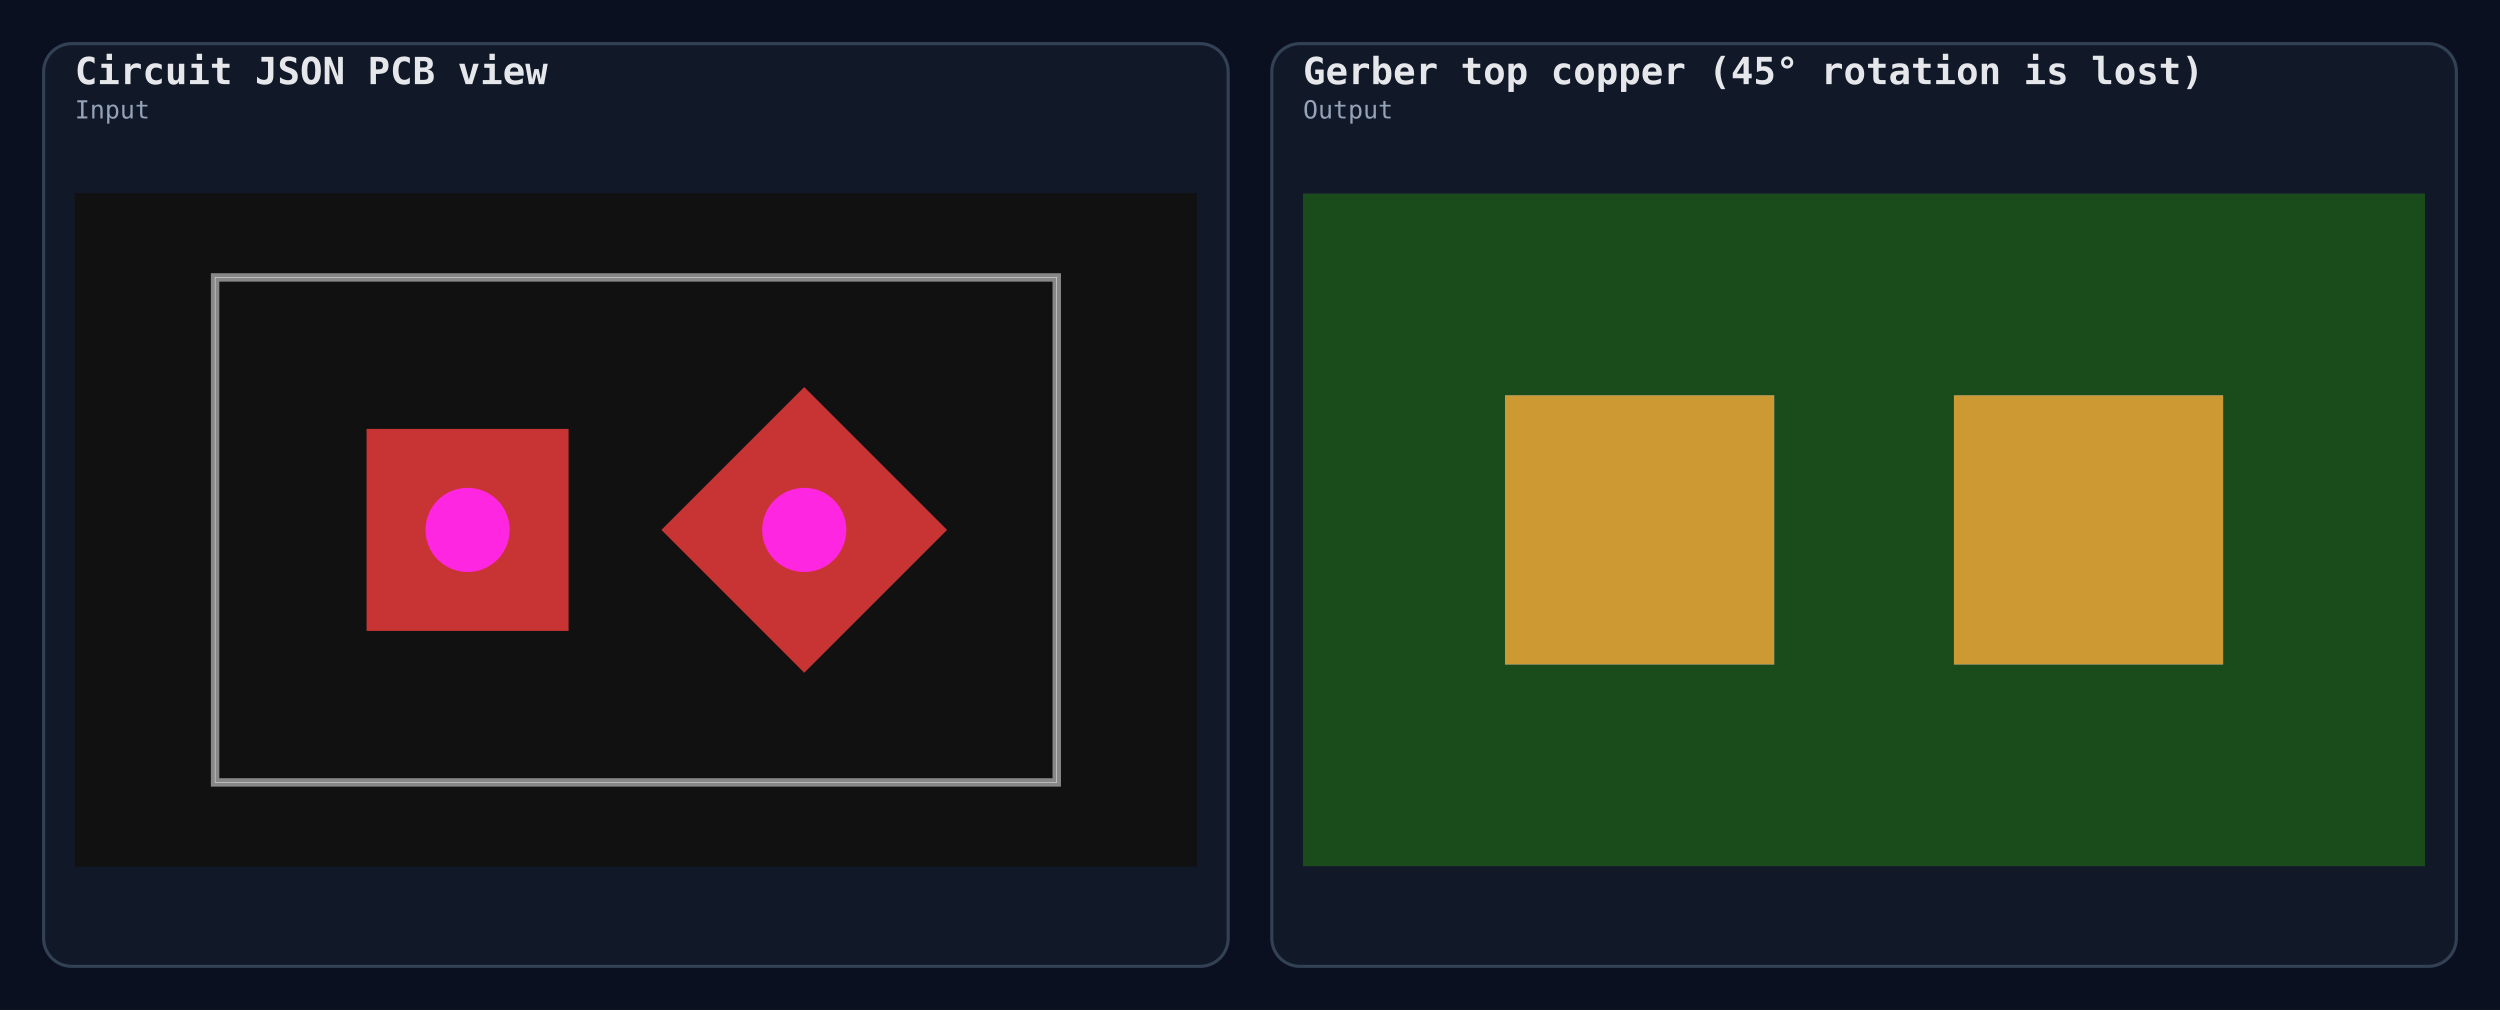
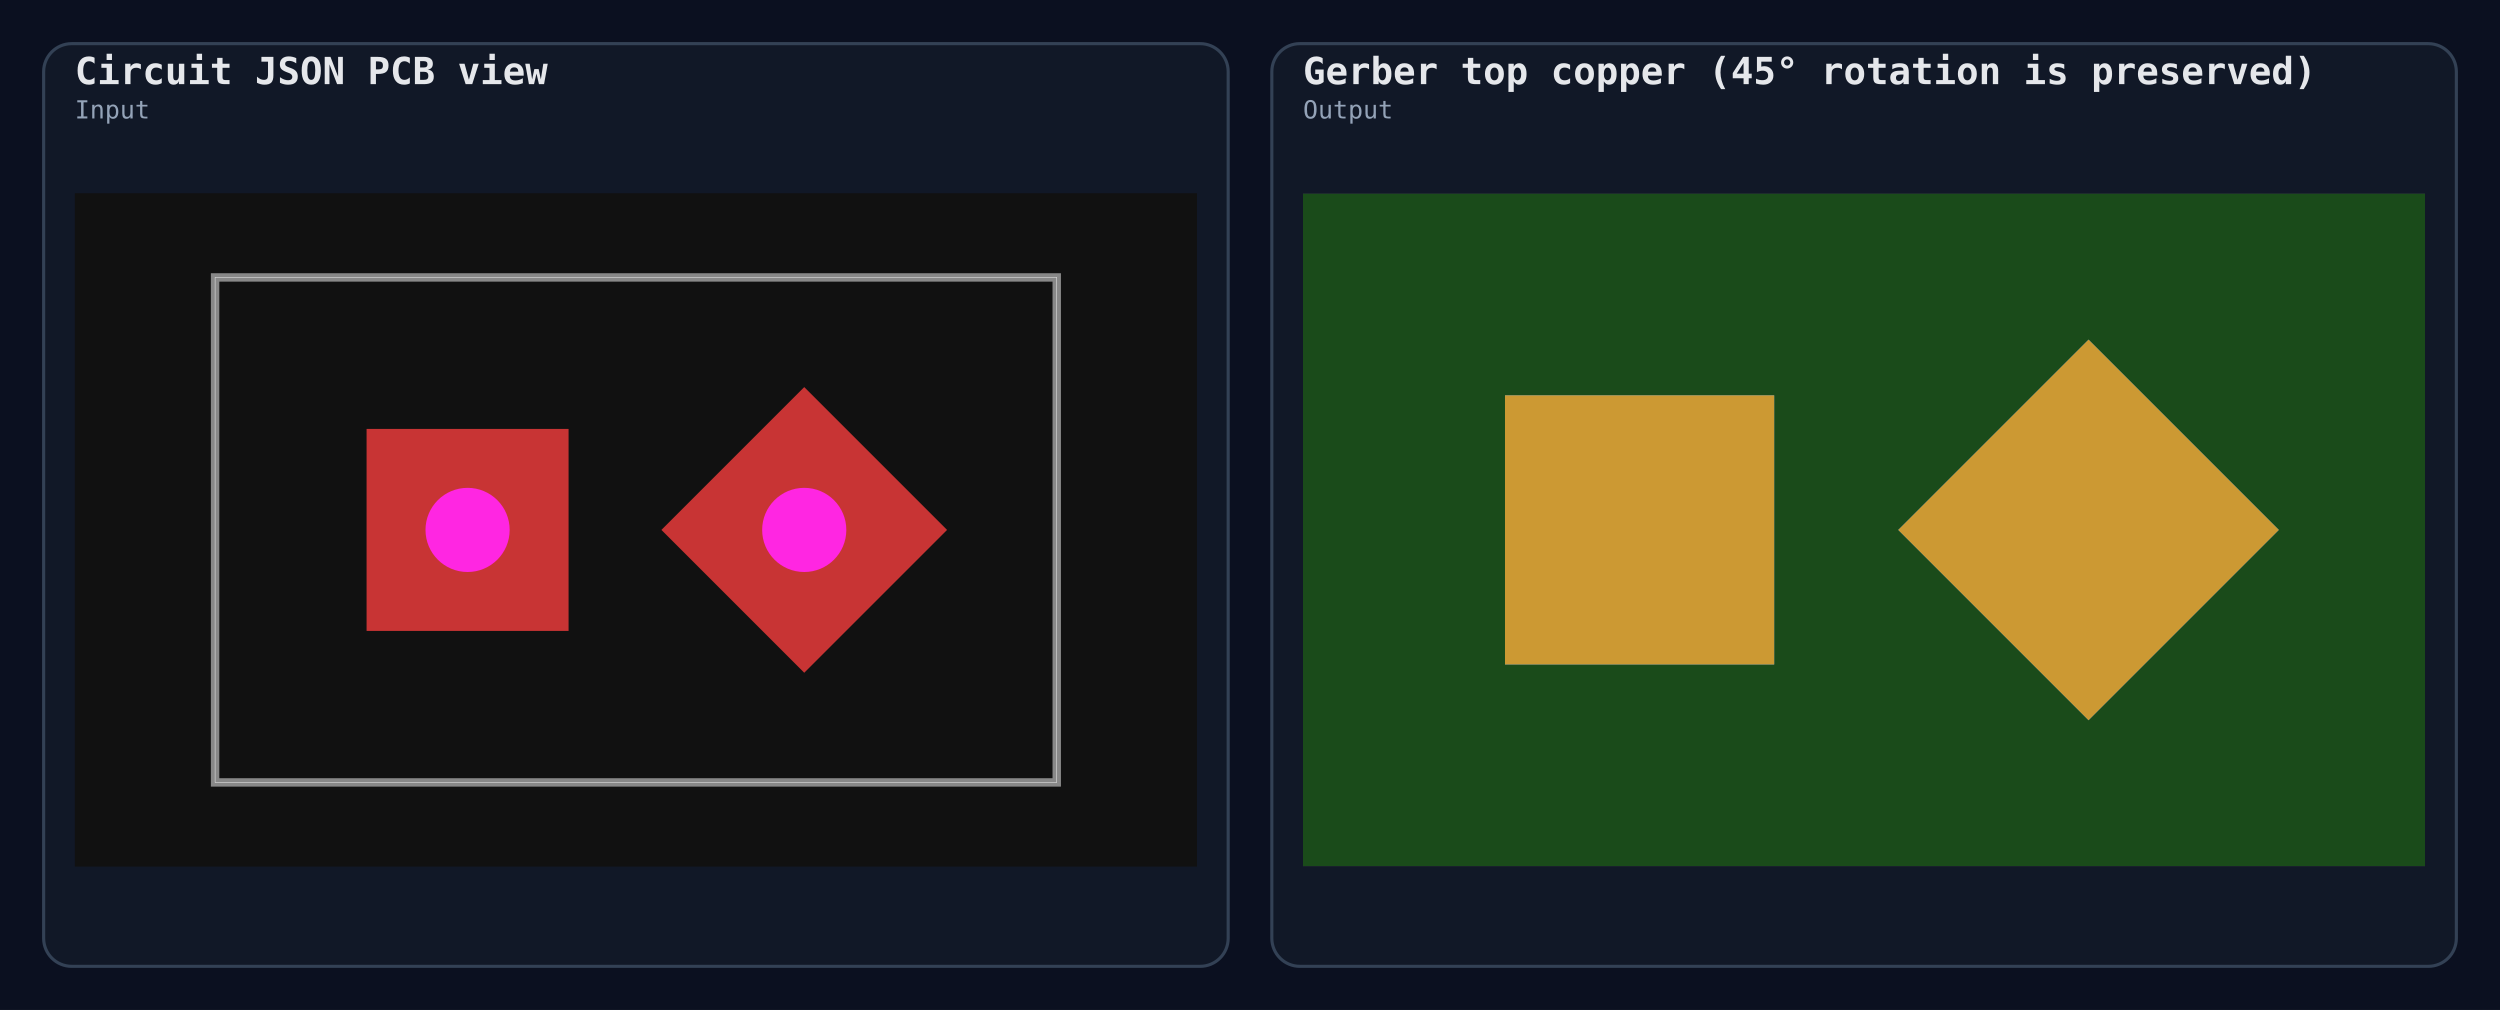
<svg xmlns="http://www.w3.org/2000/svg" xmlns:xlink="http://www.w3.org/1999/xlink" version="1.1" viewBox="0 0 1604 648" width="1604" height="648">
  <defs>
    <style>.snapshot-label { font: 600 24px ui-monospace, SFMono-Regular, Menlo, monospace; fill: #e5e7eb; }.snapshot-subtitle { font: 500 16px ui-monospace, SFMono-Regular, Menlo, monospace; fill: #94a3b8; }</style>
  </defs>
  <rect x="0" y="0" width="1604" height="648" fill="#0b1020" />
  <rect x="28" y="28" width="760" height="592" rx="18" fill="#111827" stroke="#334155" stroke-width="2" />
  <rect x="816" y="28" width="760" height="592" rx="18" fill="#111827" stroke="#334155" stroke-width="2" />
  <text x="48" y="54" class="snapshot-label">Circuit JSON PCB view</text>
-   <text x="836" y="54" class="snapshot-label">Gerber top copper (45° rotation is lost)</text>
+   <text x="836" y="54" class="snapshot-label">Gerber top copper (45° rotation is preserved)</text>
  <text x="48" y="76" class="snapshot-subtitle">Input</text>
  <text x="836" y="76" class="snapshot-subtitle">Output</text>
  <svg x="48" y="80" width="720" height="520" preserveAspectRatio="xMidYMid meet" viewBox="0 0 800 480">
    <style />
    <rect class="boundary" x="0" y="0" fill="#111111" width="800" height="480" data-type="pcb_background" data-pcb-layer="global" />
    <rect class="pcb-boundary" fill="none" stroke="#fff" stroke-width="0.3" x="100" y="60" width="600" height="360" data-type="pcb_boundary" data-pcb-layer="global" />
    <path class="pcb-board" d="M 100 420 L 700 420 L 700 60 L 100 60 Z" fill="none" stroke="rgba(255, 255, 255, 0.5)" stroke-width="6" data-type="pcb_board" data-pcb-layer="board" />
    <g data-type="pcb_plated_hole" data-pcb-layer="through">
      <rect class="pcb-hole-outer-pad" fill="rgb(200, 52, 52)" x="208" y="168" width="144" height="144" data-type="pcb_plated_hole" data-pcb-layer="top" />
      <circle class="pcb-hole-inner" fill="#FF26E2" cx="280" cy="240" r="30" data-type="pcb_plated_hole_drill" data-pcb-layer="drill" />
    </g>
    <g data-type="pcb_plated_hole" data-pcb-layer="through">
      <rect class="pcb-hole-outer-pad" fill="rgb(200, 52, 52)" x="-72" y="-72" transform="translate(520 240) rotate(-45)" width="144" height="144" data-type="pcb_plated_hole" data-pcb-layer="top" />
      <circle class="pcb-hole-inner" fill="#FF26E2" cx="520" cy="240" r="30" data-type="pcb_plated_hole_drill" data-pcb-layer="drill" />
    </g>
  </svg>
-   <svg x="836" y="80" width="720" height="520" preserveAspectRatio="xMidYMid meet" viewBox="-5000 -3000 10000 6000" version="1.1" stroke-linecap="round" stroke-linejoin="round" stroke-width="0" fill-rule="evenodd" clip-rule="evenodd" id="A01CYKw6J_84_top">
+   <svg x="836" y="80" width="720" height="520" preserveAspectRatio="xMidYMid meet" viewBox="-5000 -3000 10000 6000" version="1.1" stroke-linecap="round" stroke-linejoin="round" stroke-width="0" fill-rule="evenodd" clip-rule="evenodd" id="uUg1neihK_QQ_top">
    <defs>
-       <style>.A01CYKw6J_84_fr4 {color: #666666;}
- .A01CYKw6J_84_cu {color: #cccccc;}
- .A01CYKw6J_84_cf {color: #cc9933;}
- .A01CYKw6J_84_sm {color: #004200; opacity: 0.749;}
- .A01CYKw6J_84_ss {color: #ffffff;}
- .A01CYKw6J_84_sp {color: #999999;}
- .A01CYKw6J_84_out {color: #000000;}</style>
-       <rect x="-1200" y="-1200" width="2400" height="2400" id="RARE-iQ9EqCS_pad-10" />
-       <rect x="-1200" y="-1200" width="2400" height="2400" id="AeWGoWq3lMuB_pad-10" />
-       <g id="A01CYKw6J_84_top_copper">
-         <use xlink:href="#RARE-iQ9EqCS_pad-10" x="-2000" y="0" />
-         <use xlink:href="#RARE-iQ9EqCS_pad-10" x="2000" y="0" />
+       <style>.uUg1neihK_QQ_fr4 {color: #666666;}
+ .uUg1neihK_QQ_cu {color: #cccccc;}
+ .uUg1neihK_QQ_cf {color: #cc9933;}
+ .uUg1neihK_QQ_sm {color: #004200; opacity: 0.749;}
+ .uUg1neihK_QQ_ss {color: #ffffff;}
+ .uUg1neihK_QQ_sp {color: #999999;}
+ .uUg1neihK_QQ_out {color: #000000;}</style>
+       <rect x="-1200" y="-1200" width="2400" height="2400" id="eJ0ls3zvkZfD_pad-10" />
+       <rect x="-1200" y="-1200" width="2400" height="2400" id="Mn95tW9pM24d_pad-10" />
+       <g id="uUg1neihK_QQ_top_copper">
+         <use xlink:href="#eJ0ls3zvkZfD_pad-10" x="-2000" y="0" />
+         <path d="M 302.944 0 2000 1697.056 3697.056 0 2000 -1697.056 302.944 0" />
      </g>
-       <g id="A01CYKw6J_84_top_soldermask">
-         <use xlink:href="#AeWGoWq3lMuB_pad-10" x="-2000" y="0" />
-         <use xlink:href="#AeWGoWq3lMuB_pad-10" x="2000" y="0" />
+       <g id="uUg1neihK_QQ_top_soldermask">
+         <use xlink:href="#Mn95tW9pM24d_pad-10" x="-2000" y="0" />
+         <path d="M 302.944 0 2000 1697.056 3697.056 0 2000 -1697.056 302.944 0" />
      </g>
-       <clipPath id="A01CYKw6J_84_top_outline">
+       <clipPath id="uUg1neihK_QQ_top_outline">
        <path d="M -5000 -3000 5000 -3000 5000 3000 -5000 3000 -5000 -3000" fill="none" stroke-width="50" />
      </clipPath>
-       <mask id="A01CYKw6J_84_top_mech-mask">
+       <mask id="uUg1neihK_QQ_top_mech-mask">
        <g fill="#000" stroke="#000">
          <rect x="-5000" y="-3000" width="10000" height="6000" fill="#fff" />
        </g>
      </mask>
-       <mask id="A01CYKw6J_84_top_cf-mask">
+       <mask id="uUg1neihK_QQ_top_cf-mask">
        <g fill="#fff" stroke="#fff">
-           <use xlink:href="#A01CYKw6J_84_top_soldermask" />
+           <use xlink:href="#uUg1neihK_QQ_top_soldermask" />
        </g>
      </mask>
-       <mask id="A01CYKw6J_84_top_sm-mask">
+       <mask id="uUg1neihK_QQ_top_sm-mask">
        <g fill="#000" stroke="#000">
          <rect x="-5000" y="-3000" width="10000" height="6000" fill="#fff" />
-           <use xlink:href="#A01CYKw6J_84_top_soldermask" />
+           <use xlink:href="#uUg1neihK_QQ_top_soldermask" />
        </g>
      </mask>
    </defs>
    <g transform="translate(0,0) scale(1,-1)">
-       <g mask="url(#A01CYKw6J_84_top_mech-mask)" clip-path="url(#A01CYKw6J_84_top_outline)">
-         <rect x="-5000" y="-3000" width="10000" height="6000" fill="currentColor" class="A01CYKw6J_84_fr4" />
-         <use xlink:href="#A01CYKw6J_84_top_copper" fill="currentColor" stroke="currentColor" class="A01CYKw6J_84_cu" />
-         <use xlink:href="#A01CYKw6J_84_top_copper" fill="currentColor" stroke="currentColor" class="A01CYKw6J_84_cf" mask="url(#A01CYKw6J_84_top_cf-mask)" />
-         <g mask="url(#A01CYKw6J_84_top_sm-mask)">
-           <rect x="-5000" y="-3000" width="10000" height="6000" fill="currentColor" class="A01CYKw6J_84_sm" />
+       <g mask="url(#uUg1neihK_QQ_top_mech-mask)" clip-path="url(#uUg1neihK_QQ_top_outline)">
+         <rect x="-5000" y="-3000" width="10000" height="6000" fill="currentColor" class="uUg1neihK_QQ_fr4" />
+         <use xlink:href="#uUg1neihK_QQ_top_copper" fill="currentColor" stroke="currentColor" class="uUg1neihK_QQ_cu" />
+         <use xlink:href="#uUg1neihK_QQ_top_copper" fill="currentColor" stroke="currentColor" class="uUg1neihK_QQ_cf" mask="url(#uUg1neihK_QQ_top_cf-mask)" />
+         <g mask="url(#uUg1neihK_QQ_top_sm-mask)">
+           <rect x="-5000" y="-3000" width="10000" height="6000" fill="currentColor" class="uUg1neihK_QQ_sm" />
        </g>
      </g>
    </g>
  </svg>
</svg>
